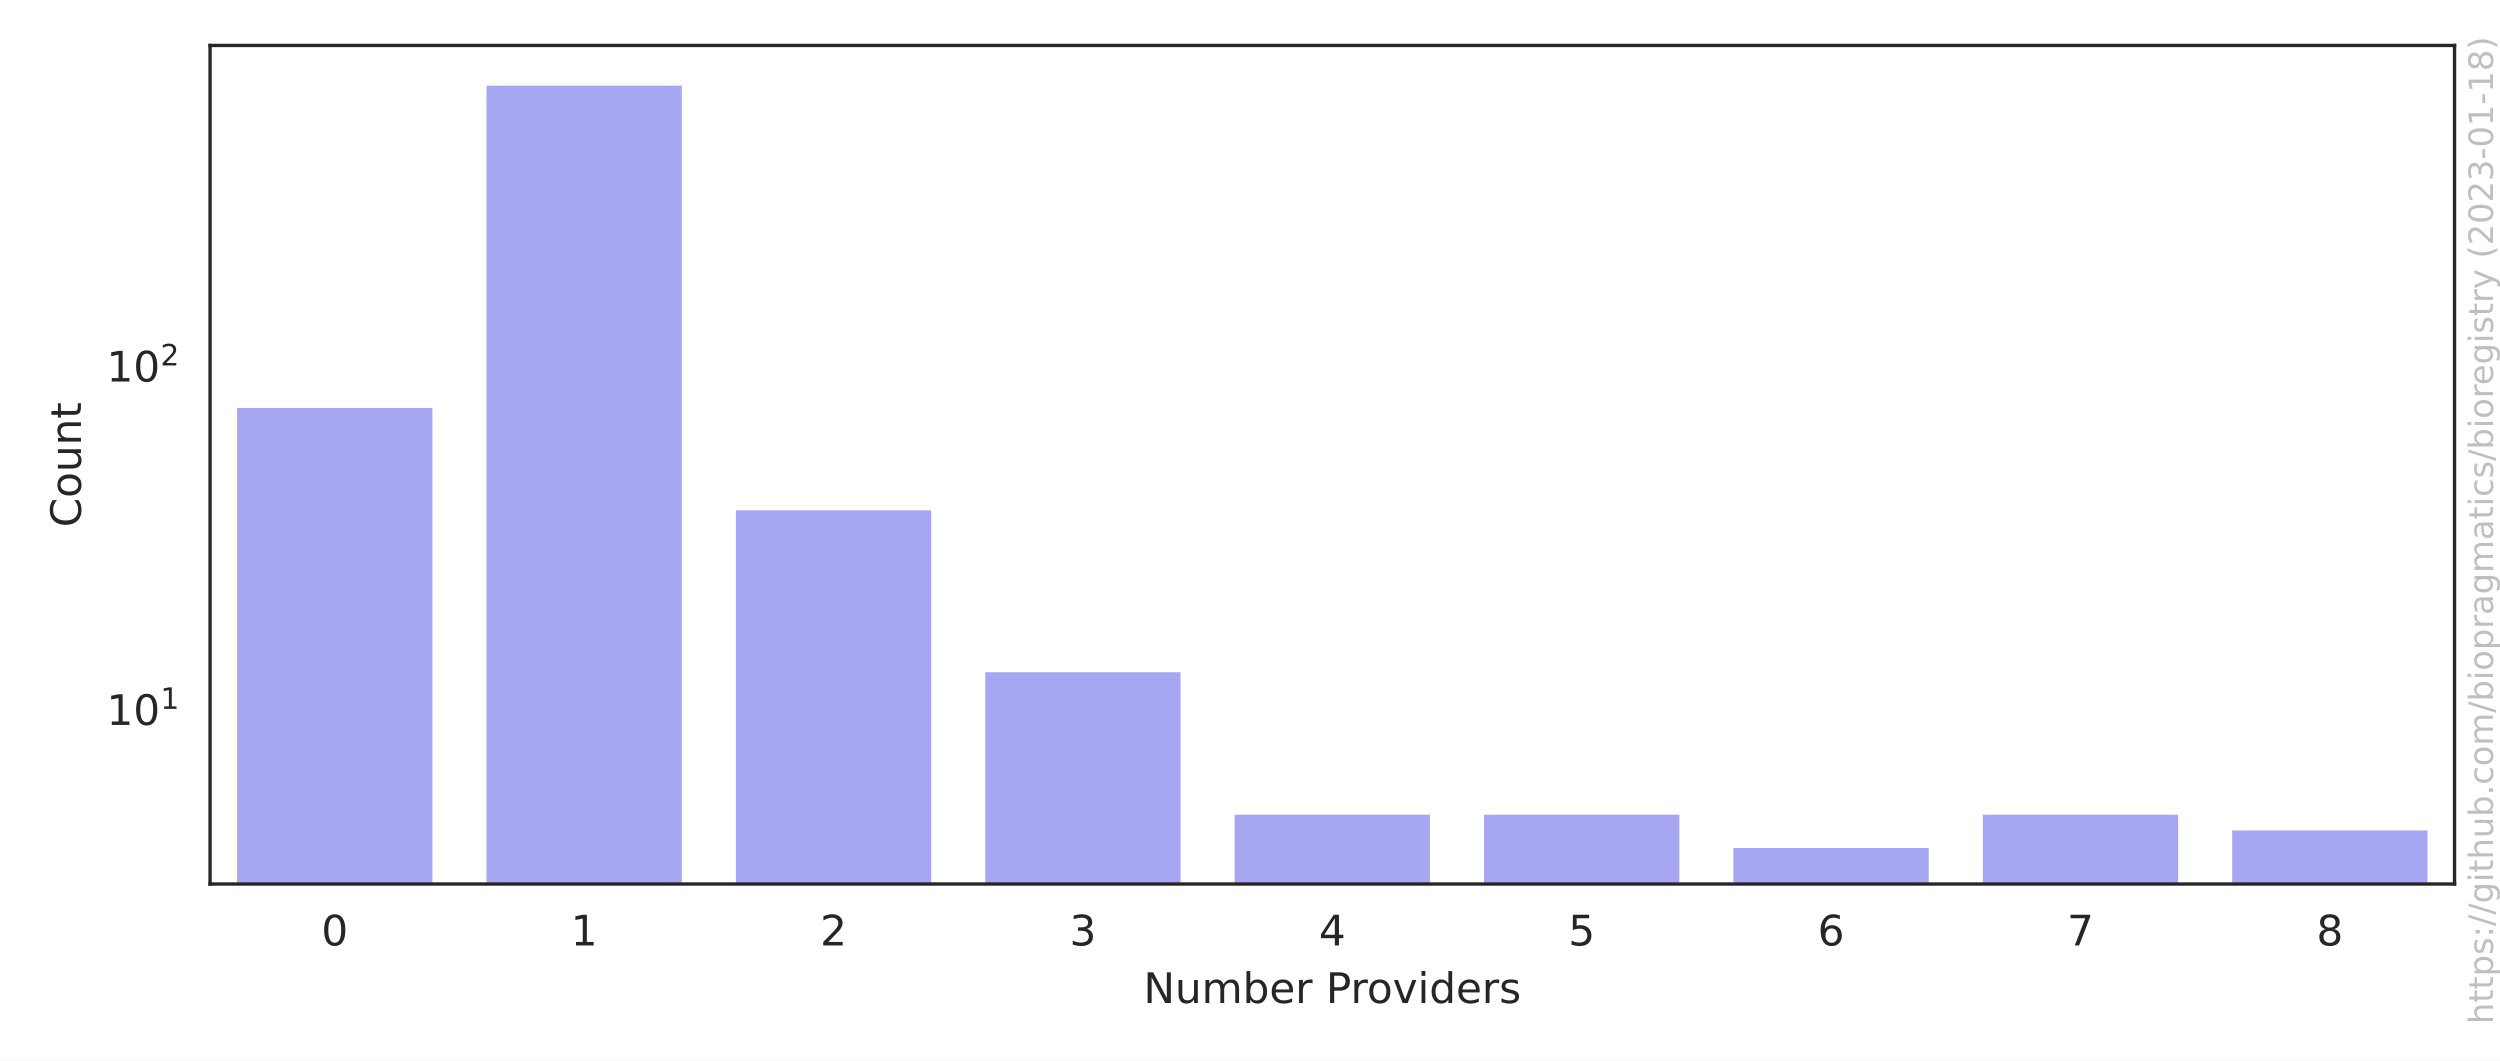
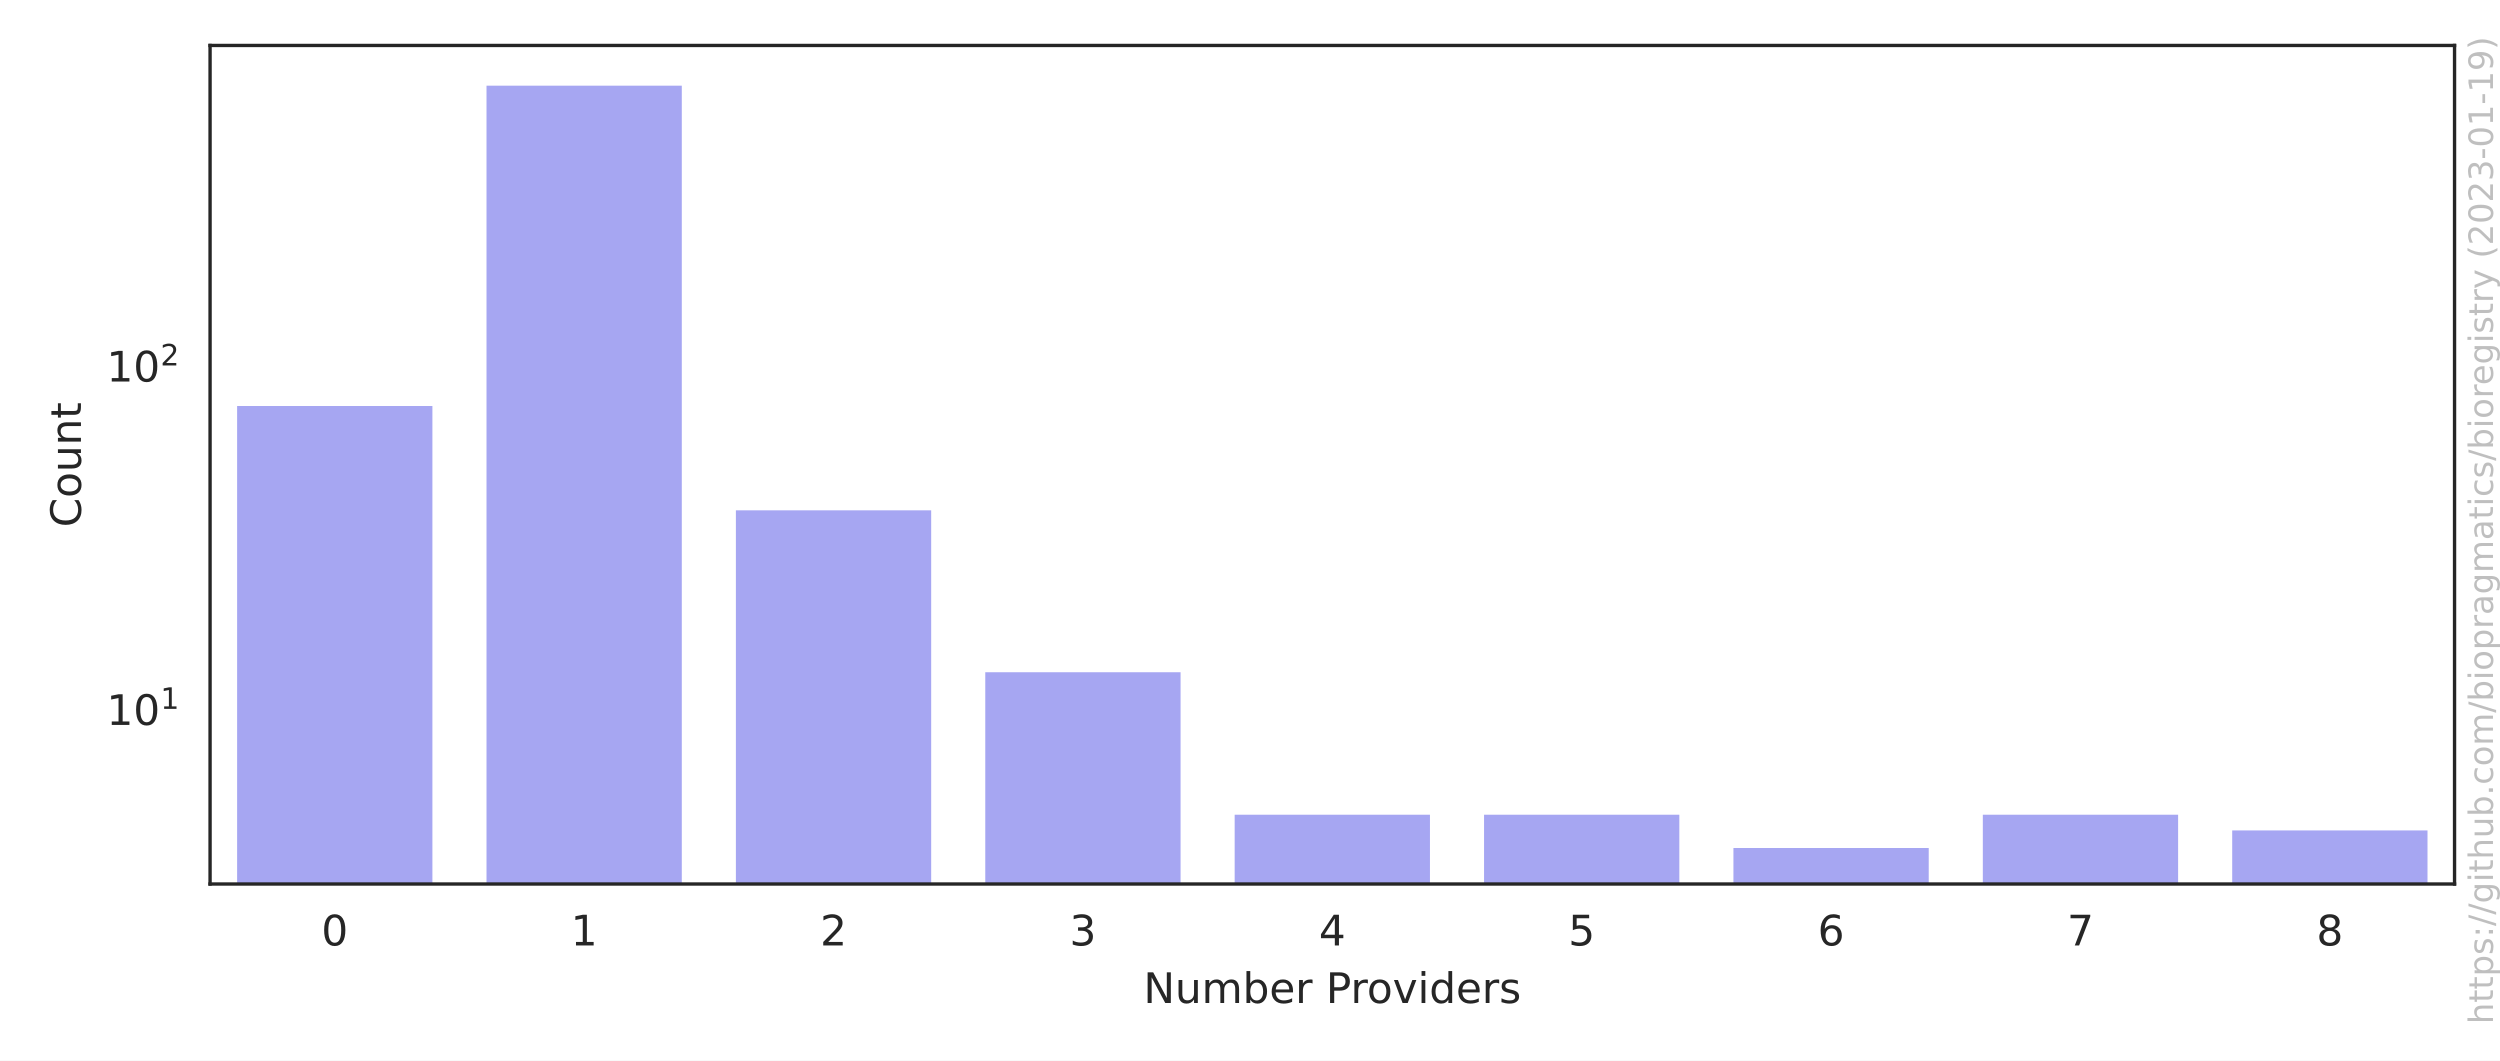
<svg xmlns="http://www.w3.org/2000/svg" xmlns:xlink="http://www.w3.org/1999/xlink" width="594pt" height="252pt" viewBox="0 0 594 252" version="1.1">
  <defs>
    <style type="text/css">*{stroke-linejoin: round; stroke-linecap: butt}</style>
  </defs>
  <g id="figure_1">
    <g id="patch_1">
      <path d="M 0 252  L 594 252  L 594 0  L 0 0  z " style="fill: #ffffff" />
    </g>
    <g id="axes_1">
      <g id="patch_2">
        <path d="M 49.913 210.04  L 583.2 210.04  L 583.2 10.8  L 49.913 10.8  z " style="fill: #ffffff" />
      </g>
      <g id="matplotlib.axis_1">
        <g id="xtick_1">
          <g id="text_1">
            <g style="fill: #262626" transform="translate(76.35851 224.6384) scale(0.1 -0.1)">
              <defs>
                <path id="DejaVuSans-30" d="M 2034 4250  Q 1547 4250 1301 3770  Q 1056 3291 1056 2328  Q 1056 1369 1301 889  Q 1547 409 2034 409  Q 2525 409 2770 889  Q 3016 1369 3016 2328  Q 3016 3291 2770 3770  Q 2525 4250 2034 4250  z M 2034 4750  Q 2819 4750 3233 4129  Q 3647 3509 3647 2328  Q 3647 1150 3233 529  Q 2819 -91 2034 -91  Q 1250 -91 836 529  Q 422 1150 422 2328  Q 422 3509 836 4129  Q 1250 4750 2034 4750  z " transform="scale(0.015625)" />
              </defs>
              <use xlink:href="#DejaVuSans-30" />
            </g>
          </g>
        </g>
        <g id="xtick_2">
          <g id="text_2">
            <g style="fill: #262626" transform="translate(135.6127 224.6384) scale(0.1 -0.1)">
              <defs>
                <path id="DejaVuSans-31" d="M 794 531  L 1825 531  L 1825 4091  L 703 3866  L 703 4441  L 1819 4666  L 2450 4666  L 2450 531  L 3481 531  L 3481 0  L 794 0  L 794 531  z " transform="scale(0.015625)" />
              </defs>
              <use xlink:href="#DejaVuSans-31" />
            </g>
          </g>
        </g>
        <g id="xtick_3">
          <g id="text_3">
            <g style="fill: #262626" transform="translate(194.8668 224.6384) scale(0.1 -0.1)">
              <defs>
                <path id="DejaVuSans-32" d="M 1228 531  L 3431 531  L 3431 0  L 469 0  L 469 531  Q 828 903 1448 1529  Q 2069 2156 2228 2338  Q 2531 2678 2651 2914  Q 2772 3150 2772 3378  Q 2772 3750 2511 3984  Q 2250 4219 1831 4219  Q 1534 4219 1204 4116  Q 875 4013 500 3803  L 500 4441  Q 881 4594 1212 4672  Q 1544 4750 1819 4750  Q 2544 4750 2975 4387  Q 3406 4025 3406 3419  Q 3406 3131 3298 2873  Q 3191 2616 2906 2266  Q 2828 2175 2409 1742  Q 1991 1309 1228 531  z " transform="scale(0.015625)" />
              </defs>
              <use xlink:href="#DejaVuSans-32" />
            </g>
          </g>
        </g>
        <g id="xtick_4">
          <g id="text_4">
            <g style="fill: #262626" transform="translate(254.1209 224.6384) scale(0.1 -0.1)">
              <defs>
                <path id="DejaVuSans-33" d="M 2597 2516  Q 3050 2419 3304 2112  Q 3559 1806 3559 1356  Q 3559 666 3084 287  Q 2609 -91 1734 -91  Q 1441 -91 1130 -33  Q 819 25 488 141  L 488 750  Q 750 597 1062 519  Q 1375 441 1716 441  Q 2309 441 2620 675  Q 2931 909 2931 1356  Q 2931 1769 2642 2001  Q 2353 2234 1838 2234  L 1294 2234  L 1294 2753  L 1863 2753  Q 2328 2753 2575 2939  Q 2822 3125 2822 3475  Q 2822 3834 2567 4026  Q 2313 4219 1838 4219  Q 1578 4219 1281 4162  Q 984 4106 628 3988  L 628 4550  Q 988 4650 1302 4700  Q 1616 4750 1894 4750  Q 2613 4750 3031 4423  Q 3450 4097 3450 3541  Q 3450 3153 3228 2886  Q 3006 2619 2597 2516  z " transform="scale(0.015625)" />
              </defs>
              <use xlink:href="#DejaVuSans-33" />
            </g>
          </g>
        </g>
        <g id="xtick_5">
          <g id="text_5">
            <g style="fill: #262626" transform="translate(313.3751 224.6384) scale(0.1 -0.1)">
              <defs>
                <path id="DejaVuSans-34" d="M 2419 4116  L 825 1625  L 2419 1625  L 2419 4116  z M 2253 4666  L 3047 4666  L 3047 1625  L 3713 1625  L 3713 1100  L 3047 1100  L 3047 0  L 2419 0  L 2419 1100  L 313 1100  L 313 1709  L 2253 4666  z " transform="scale(0.015625)" />
              </defs>
              <use xlink:href="#DejaVuSans-34" />
            </g>
          </g>
        </g>
        <g id="xtick_6">
          <g id="text_6">
            <g style="fill: #262626" transform="translate(372.6292 224.6384) scale(0.1 -0.1)">
              <defs>
                <path id="DejaVuSans-35" d="M 691 4666  L 3169 4666  L 3169 4134  L 1269 4134  L 1269 2991  Q 1406 3038 1543 3061  Q 1681 3084 1819 3084  Q 2600 3084 3056 2656  Q 3513 2228 3513 1497  Q 3513 744 3044 326  Q 2575 -91 1722 -91  Q 1428 -91 1123 -41  Q 819 9 494 109  L 494 744  Q 775 591 1075 516  Q 1375 441 1709 441  Q 2250 441 2565 725  Q 2881 1009 2881 1497  Q 2881 1984 2565 2268  Q 2250 2553 1709 2553  Q 1456 2553 1204 2497  Q 953 2441 691 2322  L 691 4666  z " transform="scale(0.015625)" />
              </defs>
              <use xlink:href="#DejaVuSans-35" />
            </g>
          </g>
        </g>
        <g id="xtick_7">
          <g id="text_7">
            <g style="fill: #262626" transform="translate(431.8834 224.6384) scale(0.1 -0.1)">
              <defs>
                <path id="DejaVuSans-36" d="M 2113 2584  Q 1688 2584 1439 2293  Q 1191 2003 1191 1497  Q 1191 994 1439 701  Q 1688 409 2113 409  Q 2538 409 2786 701  Q 3034 994 3034 1497  Q 3034 2003 2786 2293  Q 2538 2584 2113 2584  z M 3366 4563  L 3366 3988  Q 3128 4100 2886 4159  Q 2644 4219 2406 4219  Q 1781 4219 1451 3797  Q 1122 3375 1075 2522  Q 1259 2794 1537 2939  Q 1816 3084 2150 3084  Q 2853 3084 3261 2657  Q 3669 2231 3669 1497  Q 3669 778 3244 343  Q 2819 -91 2113 -91  Q 1303 -91 875 529  Q 447 1150 447 2328  Q 447 3434 972 4092  Q 1497 4750 2381 4750  Q 2619 4750 2861 4703  Q 3103 4656 3366 4563  z " transform="scale(0.015625)" />
              </defs>
              <use xlink:href="#DejaVuSans-36" />
            </g>
          </g>
        </g>
        <g id="xtick_8">
          <g id="text_8">
            <g style="fill: #262626" transform="translate(491.1375 224.6384) scale(0.1 -0.1)">
              <defs>
                <path id="DejaVuSans-37" d="M 525 4666  L 3525 4666  L 3525 4397  L 1831 0  L 1172 0  L 2766 4134  L 525 4134  L 525 4666  z " transform="scale(0.015625)" />
              </defs>
              <use xlink:href="#DejaVuSans-37" />
            </g>
          </g>
        </g>
        <g id="xtick_9">
          <g id="text_9">
            <g style="fill: #262626" transform="translate(550.3917 224.6384) scale(0.1 -0.1)">
              <defs>
                <path id="DejaVuSans-38" d="M 2034 2216  Q 1584 2216 1326 1975  Q 1069 1734 1069 1313  Q 1069 891 1326 650  Q 1584 409 2034 409  Q 2484 409 2743 651  Q 3003 894 3003 1313  Q 3003 1734 2745 1975  Q 2488 2216 2034 2216  z M 1403 2484  Q 997 2584 770 2862  Q 544 3141 544 3541  Q 544 4100 942 4425  Q 1341 4750 2034 4750  Q 2731 4750 3128 4425  Q 3525 4100 3525 3541  Q 3525 3141 3298 2862  Q 3072 2584 2669 2484  Q 3125 2378 3379 2068  Q 3634 1759 3634 1313  Q 3634 634 3220 271  Q 2806 -91 2034 -91  Q 1263 -91 848 271  Q 434 634 434 1313  Q 434 1759 690 2068  Q 947 2378 1403 2484  z M 1172 3481  Q 1172 3119 1398 2916  Q 1625 2713 2034 2713  Q 2441 2713 2670 2916  Q 2900 3119 2900 3481  Q 2900 3844 2670 4047  Q 2441 4250 2034 4250  Q 1625 4250 1398 4047  Q 1172 3844 1172 3481  z " transform="scale(0.015625)" />
              </defs>
              <use xlink:href="#DejaVuSans-38" />
            </g>
          </g>
        </g>
        <g id="text_10">
          <g style="fill: #262626" transform="translate(271.6923 238.3166) scale(0.1 -0.1)">
            <defs>
              <path id="DejaVuSans-4e" d="M 628 4666  L 1478 4666  L 3547 763  L 3547 4666  L 4159 4666  L 4159 0  L 3309 0  L 1241 3903  L 1241 0  L 628 0  L 628 4666  z " transform="scale(0.015625)" />
              <path id="DejaVuSans-75" d="M 544 1381  L 544 3500  L 1119 3500  L 1119 1403  Q 1119 906 1312 657  Q 1506 409 1894 409  Q 2359 409 2629 706  Q 2900 1003 2900 1516  L 2900 3500  L 3475 3500  L 3475 0  L 2900 0  L 2900 538  Q 2691 219 2414 64  Q 2138 -91 1772 -91  Q 1169 -91 856 284  Q 544 659 544 1381  z M 1991 3584  L 1991 3584  z " transform="scale(0.015625)" />
              <path id="DejaVuSans-6d" d="M 3328 2828  Q 3544 3216 3844 3400  Q 4144 3584 4550 3584  Q 5097 3584 5394 3201  Q 5691 2819 5691 2113  L 5691 0  L 5113 0  L 5113 2094  Q 5113 2597 4934 2840  Q 4756 3084 4391 3084  Q 3944 3084 3684 2787  Q 3425 2491 3425 1978  L 3425 0  L 2847 0  L 2847 2094  Q 2847 2600 2669 2842  Q 2491 3084 2119 3084  Q 1678 3084 1418 2786  Q 1159 2488 1159 1978  L 1159 0  L 581 0  L 581 3500  L 1159 3500  L 1159 2956  Q 1356 3278 1631 3431  Q 1906 3584 2284 3584  Q 2666 3584 2933 3390  Q 3200 3197 3328 2828  z " transform="scale(0.015625)" />
              <path id="DejaVuSans-62" d="M 3116 1747  Q 3116 2381 2855 2742  Q 2594 3103 2138 3103  Q 1681 3103 1420 2742  Q 1159 2381 1159 1747  Q 1159 1113 1420 752  Q 1681 391 2138 391  Q 2594 391 2855 752  Q 3116 1113 3116 1747  z M 1159 2969  Q 1341 3281 1617 3432  Q 1894 3584 2278 3584  Q 2916 3584 3314 3078  Q 3713 2572 3713 1747  Q 3713 922 3314 415  Q 2916 -91 2278 -91  Q 1894 -91 1617 61  Q 1341 213 1159 525  L 1159 0  L 581 0  L 581 4863  L 1159 4863  L 1159 2969  z " transform="scale(0.015625)" />
              <path id="DejaVuSans-65" d="M 3597 1894  L 3597 1613  L 953 1613  Q 991 1019 1311 708  Q 1631 397 2203 397  Q 2534 397 2845 478  Q 3156 559 3463 722  L 3463 178  Q 3153 47 2828 -22  Q 2503 -91 2169 -91  Q 1331 -91 842 396  Q 353 884 353 1716  Q 353 2575 817 3079  Q 1281 3584 2069 3584  Q 2775 3584 3186 3129  Q 3597 2675 3597 1894  z M 3022 2063  Q 3016 2534 2758 2815  Q 2500 3097 2075 3097  Q 1594 3097 1305 2825  Q 1016 2553 972 2059  L 3022 2063  z " transform="scale(0.015625)" />
              <path id="DejaVuSans-72" d="M 2631 2963  Q 2534 3019 2420 3045  Q 2306 3072 2169 3072  Q 1681 3072 1420 2755  Q 1159 2438 1159 1844  L 1159 0  L 581 0  L 581 3500  L 1159 3500  L 1159 2956  Q 1341 3275 1631 3429  Q 1922 3584 2338 3584  Q 2397 3584 2469 3576  Q 2541 3569 2628 3553  L 2631 2963  z " transform="scale(0.015625)" />
              <path id="DejaVuSans-20" transform="scale(0.015625)" />
              <path id="DejaVuSans-50" d="M 1259 4147  L 1259 2394  L 2053 2394  Q 2494 2394 2734 2622  Q 2975 2850 2975 3272  Q 2975 3691 2734 3919  Q 2494 4147 2053 4147  L 1259 4147  z M 628 4666  L 2053 4666  Q 2838 4666 3239 4311  Q 3641 3956 3641 3272  Q 3641 2581 3239 2228  Q 2838 1875 2053 1875  L 1259 1875  L 1259 0  L 628 0  L 628 4666  z " transform="scale(0.015625)" />
              <path id="DejaVuSans-6f" d="M 1959 3097  Q 1497 3097 1228 2736  Q 959 2375 959 1747  Q 959 1119 1226 758  Q 1494 397 1959 397  Q 2419 397 2687 759  Q 2956 1122 2956 1747  Q 2956 2369 2687 2733  Q 2419 3097 1959 3097  z M 1959 3584  Q 2709 3584 3137 3096  Q 3566 2609 3566 1747  Q 3566 888 3137 398  Q 2709 -91 1959 -91  Q 1206 -91 779 398  Q 353 888 353 1747  Q 353 2609 779 3096  Q 1206 3584 1959 3584  z " transform="scale(0.015625)" />
              <path id="DejaVuSans-76" d="M 191 3500  L 800 3500  L 1894 563  L 2988 3500  L 3597 3500  L 2284 0  L 1503 0  L 191 3500  z " transform="scale(0.015625)" />
              <path id="DejaVuSans-69" d="M 603 3500  L 1178 3500  L 1178 0  L 603 0  L 603 3500  z M 603 4863  L 1178 4863  L 1178 4134  L 603 4134  L 603 4863  z " transform="scale(0.015625)" />
              <path id="DejaVuSans-64" d="M 2906 2969  L 2906 4863  L 3481 4863  L 3481 0  L 2906 0  L 2906 525  Q 2725 213 2448 61  Q 2172 -91 1784 -91  Q 1150 -91 751 415  Q 353 922 353 1747  Q 353 2572 751 3078  Q 1150 3584 1784 3584  Q 2172 3584 2448 3432  Q 2725 3281 2906 2969  z M 947 1747  Q 947 1113 1208 752  Q 1469 391 1925 391  Q 2381 391 2643 752  Q 2906 1113 2906 1747  Q 2906 2381 2643 2742  Q 2381 3103 1925 3103  Q 1469 3103 1208 2742  Q 947 2381 947 1747  z " transform="scale(0.015625)" />
              <path id="DejaVuSans-73" d="M 2834 3397  L 2834 2853  Q 2591 2978 2328 3040  Q 2066 3103 1784 3103  Q 1356 3103 1142 2972  Q 928 2841 928 2578  Q 928 2378 1081 2264  Q 1234 2150 1697 2047  L 1894 2003  Q 2506 1872 2764 1633  Q 3022 1394 3022 966  Q 3022 478 2636 193  Q 2250 -91 1575 -91  Q 1294 -91 989 -36  Q 684 19 347 128  L 347 722  Q 666 556 975 473  Q 1284 391 1588 391  Q 1994 391 2212 530  Q 2431 669 2431 922  Q 2431 1156 2273 1281  Q 2116 1406 1581 1522  L 1381 1569  Q 847 1681 609 1914  Q 372 2147 372 2553  Q 372 3047 722 3315  Q 1072 3584 1716 3584  Q 2034 3584 2315 3537  Q 2597 3491 2834 3397  z " transform="scale(0.015625)" />
            </defs>
            <use xlink:href="#DejaVuSans-4e" />
            <use xlink:href="#DejaVuSans-75" x="74.805" />
            <use xlink:href="#DejaVuSans-6d" x="138.184" />
            <use xlink:href="#DejaVuSans-62" x="235.596" />
            <use xlink:href="#DejaVuSans-65" x="299.072" />
            <use xlink:href="#DejaVuSans-72" x="360.596" />
            <use xlink:href="#DejaVuSans-20" x="401.709" />
            <use xlink:href="#DejaVuSans-50" x="433.496" />
            <use xlink:href="#DejaVuSans-72" x="492.049" />
            <use xlink:href="#DejaVuSans-6f" x="530.912" />
            <use xlink:href="#DejaVuSans-76" x="592.094" />
            <use xlink:href="#DejaVuSans-69" x="651.273" />
            <use xlink:href="#DejaVuSans-64" x="679.057" />
            <use xlink:href="#DejaVuSans-65" x="742.533" />
            <use xlink:href="#DejaVuSans-72" x="804.057" />
            <use xlink:href="#DejaVuSans-73" x="845.17" />
          </g>
        </g>
      </g>
      <g id="matplotlib.axis_2">
        <g id="ytick_1">
          <g id="text_11">
            <g style="fill: #262626" transform="translate(25.31268 172.317) scale(0.1 -0.1)">
              <use xlink:href="#DejaVuSans-31" transform="translate(0 0.684375)" />
              <use xlink:href="#DejaVuSans-30" transform="translate(63.62305 0.684375)" />
              <use xlink:href="#DejaVuSans-31" transform="translate(128.2031 38.96563) scale(0.7)" />
            </g>
          </g>
        </g>
        <g id="ytick_2">
          <g id="text_12">
            <g style="fill: #262626" transform="translate(25.31268 90.73207) scale(0.1 -0.1)">
              <use xlink:href="#DejaVuSans-31" transform="translate(0 0.765625)" />
              <use xlink:href="#DejaVuSans-30" transform="translate(63.62305 0.765625)" />
              <use xlink:href="#DejaVuSans-32" transform="translate(128.2031 39.04688) scale(0.7)" />
            </g>
          </g>
        </g>
        <g id="ytick_3" />
        <g id="ytick_4" />
        <g id="ytick_5" />
        <g id="ytick_6" />
        <g id="ytick_7" />
        <g id="ytick_8" />
        <g id="ytick_9" />
        <g id="ytick_10" />
        <g id="ytick_11" />
        <g id="ytick_12" />
        <g id="ytick_13" />
        <g id="ytick_14" />
        <g id="ytick_15" />
        <g id="ytick_16" />
        <g id="ytick_17" />
        <g id="ytick_18" />
        <g id="ytick_19" />
        <g id="ytick_20" />
        <g id="ytick_21" />
        <g id="ytick_22" />
        <g id="ytick_23" />
        <g id="text_13">
          <g style="fill: #262626" transform="translate(19.233 125.2684) rotate(-90) scale(0.1 -0.1)">
            <defs>
              <path id="DejaVuSans-43" d="M 4122 4306  L 4122 3641  Q 3803 3938 3442 4084  Q 3081 4231 2675 4231  Q 1875 4231 1450 3742  Q 1025 3253 1025 2328  Q 1025 1406 1450 917  Q 1875 428 2675 428  Q 3081 428 3442 575  Q 3803 722 4122 1019  L 4122 359  Q 3791 134 3420 21  Q 3050 -91 2638 -91  Q 1578 -91 968 557  Q 359 1206 359 2328  Q 359 3453 968 4101  Q 1578 4750 2638 4750  Q 3056 4750 3426 4639  Q 3797 4528 4122 4306  z " transform="scale(0.015625)" />
              <path id="DejaVuSans-6e" d="M 3513 2113  L 3513 0  L 2938 0  L 2938 2094  Q 2938 2591 2744 2837  Q 2550 3084 2163 3084  Q 1697 3084 1428 2787  Q 1159 2491 1159 1978  L 1159 0  L 581 0  L 581 3500  L 1159 3500  L 1159 2956  Q 1366 3272 1645 3428  Q 1925 3584 2291 3584  Q 2894 3584 3203 3211  Q 3513 2838 3513 2113  z " transform="scale(0.015625)" />
              <path id="DejaVuSans-74" d="M 1172 4494  L 1172 3500  L 2356 3500  L 2356 3053  L 1172 3053  L 1172 1153  Q 1172 725 1289 603  Q 1406 481 1766 481  L 2356 481  L 2356 0  L 1766 0  Q 1100 0 847 248  Q 594 497 594 1153  L 594 3053  L 172 3053  L 172 3500  L 594 3500  L 594 4494  L 1172 4494  z " transform="scale(0.015625)" />
            </defs>
            <use xlink:href="#DejaVuSans-43" />
            <use xlink:href="#DejaVuSans-6f" x="69.824" />
            <use xlink:href="#DejaVuSans-75" x="131.006" />
            <use xlink:href="#DejaVuSans-6e" x="194.385" />
            <use xlink:href="#DejaVuSans-74" x="257.764" />
          </g>
        </g>
      </g>
      <g id="patch_3">
-         <path d="M 55.838 81834.992  L 103.241 81834.992  L 103.241 96.424  L 55.838 96.424  z " clip-path="url(#p84426c0476)" style="fill: #2020df; opacity: 0.4; stroke: #ffffff; stroke-linejoin: miter" />
+         <path d="M 55.838 81834.992  L 103.241 81834.992  L 103.241 95.964  L 55.838 95.964  z " clip-path="url(#p84426c0476)" style="fill: #2020df; opacity: 0.4; stroke: #ffffff; stroke-linejoin: miter" />
      </g>
      <g id="patch_4">
        <path d="M 115.092 81834.992  L 162.496 81834.992  L 162.496 19.856  L 115.092 19.856  z " clip-path="url(#p84426c0476)" style="fill: #2020df; opacity: 0.4; stroke: #ffffff; stroke-linejoin: miter" />
      </g>
      <g id="patch_5">
        <path d="M 174.346 81834.992  L 221.75 81834.992  L 221.75 120.753  L 174.346 120.753  z " clip-path="url(#p84426c0476)" style="fill: #2020df; opacity: 0.4; stroke: #ffffff; stroke-linejoin: miter" />
      </g>
      <g id="patch_6">
        <path d="M 233.601 81834.992  L 281.004 81834.992  L 281.004 159.222  L 233.601 159.222  z " clip-path="url(#p84426c0476)" style="fill: #2020df; opacity: 0.4; stroke: #ffffff; stroke-linejoin: miter" />
      </g>
      <g id="patch_7">
        <path d="M 292.855 81834.992  L 340.258 81834.992  L 340.258 193.077  L 292.855 193.077  z " clip-path="url(#p84426c0476)" style="fill: #2020df; opacity: 0.4; stroke: #ffffff; stroke-linejoin: miter" />
      </g>
      <g id="patch_8">
        <path d="M 352.109 81834.992  L 399.512 81834.992  L 399.512 193.077  L 352.109 193.077  z " clip-path="url(#p84426c0476)" style="fill: #2020df; opacity: 0.4; stroke: #ffffff; stroke-linejoin: miter" />
      </g>
      <g id="patch_9">
        <path d="M 411.363 81834.992  L 458.766 81834.992  L 458.766 200.984  L 411.363 200.984  z " clip-path="url(#p84426c0476)" style="fill: #2020df; opacity: 0.4; stroke: #ffffff; stroke-linejoin: miter" />
      </g>
      <g id="patch_10">
        <path d="M 470.617 81834.992  L 518.02 81834.992  L 518.02 193.077  L 470.617 193.077  z " clip-path="url(#p84426c0476)" style="fill: #2020df; opacity: 0.4; stroke: #ffffff; stroke-linejoin: miter" />
      </g>
      <g id="patch_11">
        <path d="M 529.871 81834.992  L 577.275 81834.992  L 577.275 196.81  L 529.871 196.81  z " clip-path="url(#p84426c0476)" style="fill: #2020df; opacity: 0.4; stroke: #ffffff; stroke-linejoin: miter" />
      </g>
      <g id="patch_12">
        <path d="M 49.913 210.04  L 49.913 10.8  " style="fill: none; stroke: #262626; stroke-width: 0.8; stroke-linejoin: miter; stroke-linecap: square" />
      </g>
      <g id="patch_13">
        <path d="M 583.2 210.04  L 583.2 10.8  " style="fill: none; stroke: #262626; stroke-width: 0.8; stroke-linejoin: miter; stroke-linecap: square" />
      </g>
      <g id="patch_14">
        <path d="M 49.913 210.04  L 583.2 210.04  " style="fill: none; stroke: #262626; stroke-width: 0.8; stroke-linejoin: miter; stroke-linecap: square" />
      </g>
      <g id="patch_15">
        <path d="M 49.913 10.8  L 583.2 10.8  " style="fill: none; stroke: #262626; stroke-width: 0.8; stroke-linejoin: miter; stroke-linecap: square" />
      </g>
    </g>
    <g id="text_14">
      <g style="fill: #808080; opacity: 0.5" transform="translate(592.3362 243.3237) rotate(-90) scale(0.08 -0.08)">
        <defs>
          <path id="DejaVuSans-68" d="M 3513 2113  L 3513 0  L 2938 0  L 2938 2094  Q 2938 2591 2744 2837  Q 2550 3084 2163 3084  Q 1697 3084 1428 2787  Q 1159 2491 1159 1978  L 1159 0  L 581 0  L 581 4863  L 1159 4863  L 1159 2956  Q 1366 3272 1645 3428  Q 1925 3584 2291 3584  Q 2894 3584 3203 3211  Q 3513 2838 3513 2113  z " transform="scale(0.015625)" />
          <path id="DejaVuSans-70" d="M 1159 525  L 1159 -1331  L 581 -1331  L 581 3500  L 1159 3500  L 1159 2969  Q 1341 3281 1617 3432  Q 1894 3584 2278 3584  Q 2916 3584 3314 3078  Q 3713 2572 3713 1747  Q 3713 922 3314 415  Q 2916 -91 2278 -91  Q 1894 -91 1617 61  Q 1341 213 1159 525  z M 3116 1747  Q 3116 2381 2855 2742  Q 2594 3103 2138 3103  Q 1681 3103 1420 2742  Q 1159 2381 1159 1747  Q 1159 1113 1420 752  Q 1681 391 2138 391  Q 2594 391 2855 752  Q 3116 1113 3116 1747  z " transform="scale(0.015625)" />
          <path id="DejaVuSans-3a" d="M 750 794  L 1409 794  L 1409 0  L 750 0  L 750 794  z M 750 3309  L 1409 3309  L 1409 2516  L 750 2516  L 750 3309  z " transform="scale(0.015625)" />
          <path id="DejaVuSans-2f" d="M 1625 4666  L 2156 4666  L 531 -594  L 0 -594  L 1625 4666  z " transform="scale(0.015625)" />
          <path id="DejaVuSans-67" d="M 2906 1791  Q 2906 2416 2648 2759  Q 2391 3103 1925 3103  Q 1463 3103 1205 2759  Q 947 2416 947 1791  Q 947 1169 1205 825  Q 1463 481 1925 481  Q 2391 481 2648 825  Q 2906 1169 2906 1791  z M 3481 434  Q 3481 -459 3084 -895  Q 2688 -1331 1869 -1331  Q 1566 -1331 1297 -1286  Q 1028 -1241 775 -1147  L 775 -588  Q 1028 -725 1275 -790  Q 1522 -856 1778 -856  Q 2344 -856 2625 -561  Q 2906 -266 2906 331  L 2906 616  Q 2728 306 2450 153  Q 2172 0 1784 0  Q 1141 0 747 490  Q 353 981 353 1791  Q 353 2603 747 3093  Q 1141 3584 1784 3584  Q 2172 3584 2450 3431  Q 2728 3278 2906 2969  L 2906 3500  L 3481 3500  L 3481 434  z " transform="scale(0.015625)" />
          <path id="DejaVuSans-2e" d="M 684 794  L 1344 794  L 1344 0  L 684 0  L 684 794  z " transform="scale(0.015625)" />
          <path id="DejaVuSans-63" d="M 3122 3366  L 3122 2828  Q 2878 2963 2633 3030  Q 2388 3097 2138 3097  Q 1578 3097 1268 2742  Q 959 2388 959 1747  Q 959 1106 1268 751  Q 1578 397 2138 397  Q 2388 397 2633 464  Q 2878 531 3122 666  L 3122 134  Q 2881 22 2623 -34  Q 2366 -91 2075 -91  Q 1284 -91 818 406  Q 353 903 353 1747  Q 353 2603 823 3093  Q 1294 3584 2113 3584  Q 2378 3584 2631 3529  Q 2884 3475 3122 3366  z " transform="scale(0.015625)" />
          <path id="DejaVuSans-61" d="M 2194 1759  Q 1497 1759 1228 1600  Q 959 1441 959 1056  Q 959 750 1161 570  Q 1363 391 1709 391  Q 2188 391 2477 730  Q 2766 1069 2766 1631  L 2766 1759  L 2194 1759  z M 3341 1997  L 3341 0  L 2766 0  L 2766 531  Q 2569 213 2275 61  Q 1981 -91 1556 -91  Q 1019 -91 701 211  Q 384 513 384 1019  Q 384 1609 779 1909  Q 1175 2209 1959 2209  L 2766 2209  L 2766 2266  Q 2766 2663 2505 2880  Q 2244 3097 1772 3097  Q 1472 3097 1187 3025  Q 903 2953 641 2809  L 641 3341  Q 956 3463 1253 3523  Q 1550 3584 1831 3584  Q 2591 3584 2966 3190  Q 3341 2797 3341 1997  z " transform="scale(0.015625)" />
          <path id="DejaVuSans-79" d="M 2059 -325  Q 1816 -950 1584 -1140  Q 1353 -1331 966 -1331  L 506 -1331  L 506 -850  L 844 -850  Q 1081 -850 1212 -737  Q 1344 -625 1503 -206  L 1606 56  L 191 3500  L 800 3500  L 1894 763  L 2988 3500  L 3597 3500  L 2059 -325  z " transform="scale(0.015625)" />
          <path id="DejaVuSans-28" d="M 1984 4856  Q 1566 4138 1362 3434  Q 1159 2731 1159 2009  Q 1159 1288 1364 580  Q 1569 -128 1984 -844  L 1484 -844  Q 1016 -109 783 600  Q 550 1309 550 2009  Q 550 2706 781 3412  Q 1013 4119 1484 4856  L 1984 4856  z " transform="scale(0.015625)" />
          <path id="DejaVuSans-2d" d="M 313 2009  L 1997 2009  L 1997 1497  L 313 1497  L 313 2009  z " transform="scale(0.015625)" />
+           <path id="DejaVuSans-39" d="M 703 97  L 703 672  Q 941 559 1184 500  Q 1428 441 1663 441  Q 2288 441 2617 861  Q 2947 1281 2994 2138  Q 2813 1869 2534 1725  Q 2256 1581 1919 1581  Q 1219 1581 811 2004  Q 403 2428 403 3163  Q 403 3881 828 4315  Q 1253 4750 1959 4750  Q 2769 4750 3195 4129  Q 3622 3509 3622 2328  Q 3622 1225 3098 567  Q 2575 -91 1691 -91  Q 1453 -91 1209 -44  Q 966 3 703 97  z M 1959 2075  Q 2384 2075 2632 2365  Q 2881 2656 2881 3163  Q 2881 3666 2632 3958  Q 2384 4250 1959 4250  Q 1534 4250 1286 3958  Q 1038 3666 1038 3163  Q 1038 2656 1286 2365  Q 1534 2075 1959 2075  z " transform="scale(0.015625)" />
          <path id="DejaVuSans-29" d="M 513 4856  L 1013 4856  Q 1481 4119 1714 3412  Q 1947 2706 1947 2009  Q 1947 1309 1714 600  Q 1481 -109 1013 -844  L 513 -844  Q 928 -128 1133 580  Q 1338 1288 1338 2009  Q 1338 2731 1133 3434  Q 928 4138 513 4856  z " transform="scale(0.015625)" />
        </defs>
        <use xlink:href="#DejaVuSans-68" />
        <use xlink:href="#DejaVuSans-74" x="63.379" />
        <use xlink:href="#DejaVuSans-74" x="102.588" />
        <use xlink:href="#DejaVuSans-70" x="141.797" />
        <use xlink:href="#DejaVuSans-73" x="205.273" />
        <use xlink:href="#DejaVuSans-3a" x="257.373" />
        <use xlink:href="#DejaVuSans-2f" x="291.064" />
        <use xlink:href="#DejaVuSans-2f" x="324.756" />
        <use xlink:href="#DejaVuSans-67" x="358.447" />
        <use xlink:href="#DejaVuSans-69" x="421.924" />
        <use xlink:href="#DejaVuSans-74" x="449.707" />
        <use xlink:href="#DejaVuSans-68" x="488.916" />
        <use xlink:href="#DejaVuSans-75" x="552.295" />
        <use xlink:href="#DejaVuSans-62" x="615.674" />
        <use xlink:href="#DejaVuSans-2e" x="679.15" />
        <use xlink:href="#DejaVuSans-63" x="710.938" />
        <use xlink:href="#DejaVuSans-6f" x="765.918" />
        <use xlink:href="#DejaVuSans-6d" x="827.1" />
        <use xlink:href="#DejaVuSans-2f" x="924.512" />
        <use xlink:href="#DejaVuSans-62" x="958.203" />
        <use xlink:href="#DejaVuSans-69" x="1021.68" />
        <use xlink:href="#DejaVuSans-6f" x="1049.463" />
        <use xlink:href="#DejaVuSans-70" x="1110.645" />
        <use xlink:href="#DejaVuSans-72" x="1174.121" />
        <use xlink:href="#DejaVuSans-61" x="1215.234" />
        <use xlink:href="#DejaVuSans-67" x="1276.514" />
        <use xlink:href="#DejaVuSans-6d" x="1339.99" />
        <use xlink:href="#DejaVuSans-61" x="1437.402" />
        <use xlink:href="#DejaVuSans-74" x="1498.682" />
        <use xlink:href="#DejaVuSans-69" x="1537.891" />
        <use xlink:href="#DejaVuSans-63" x="1565.674" />
        <use xlink:href="#DejaVuSans-73" x="1620.654" />
        <use xlink:href="#DejaVuSans-2f" x="1672.754" />
        <use xlink:href="#DejaVuSans-62" x="1706.445" />
        <use xlink:href="#DejaVuSans-69" x="1769.922" />
        <use xlink:href="#DejaVuSans-6f" x="1797.705" />
        <use xlink:href="#DejaVuSans-72" x="1858.887" />
        <use xlink:href="#DejaVuSans-65" x="1897.75" />
        <use xlink:href="#DejaVuSans-67" x="1959.273" />
        <use xlink:href="#DejaVuSans-69" x="2022.75" />
        <use xlink:href="#DejaVuSans-73" x="2050.533" />
        <use xlink:href="#DejaVuSans-74" x="2102.633" />
        <use xlink:href="#DejaVuSans-72" x="2141.842" />
        <use xlink:href="#DejaVuSans-79" x="2182.955" />
        <use xlink:href="#DejaVuSans-20" x="2242.135" />
        <use xlink:href="#DejaVuSans-28" x="2273.922" />
        <use xlink:href="#DejaVuSans-32" x="2312.936" />
        <use xlink:href="#DejaVuSans-30" x="2376.559" />
        <use xlink:href="#DejaVuSans-32" x="2440.182" />
        <use xlink:href="#DejaVuSans-33" x="2503.805" />
        <use xlink:href="#DejaVuSans-2d" x="2567.428" />
        <use xlink:href="#DejaVuSans-30" x="2603.512" />
        <use xlink:href="#DejaVuSans-31" x="2667.135" />
        <use xlink:href="#DejaVuSans-2d" x="2730.758" />
        <use xlink:href="#DejaVuSans-31" x="2766.842" />
-         <use xlink:href="#DejaVuSans-38" x="2830.465" />
+         <use xlink:href="#DejaVuSans-39" x="2830.465" />
        <use xlink:href="#DejaVuSans-29" x="2894.088" />
      </g>
    </g>
  </g>
  <defs>
    <clipPath id="p84426c0476">
      <rect x="49.913" y="10.8" width="533.287" height="199.24" />
    </clipPath>
  </defs>
</svg>
